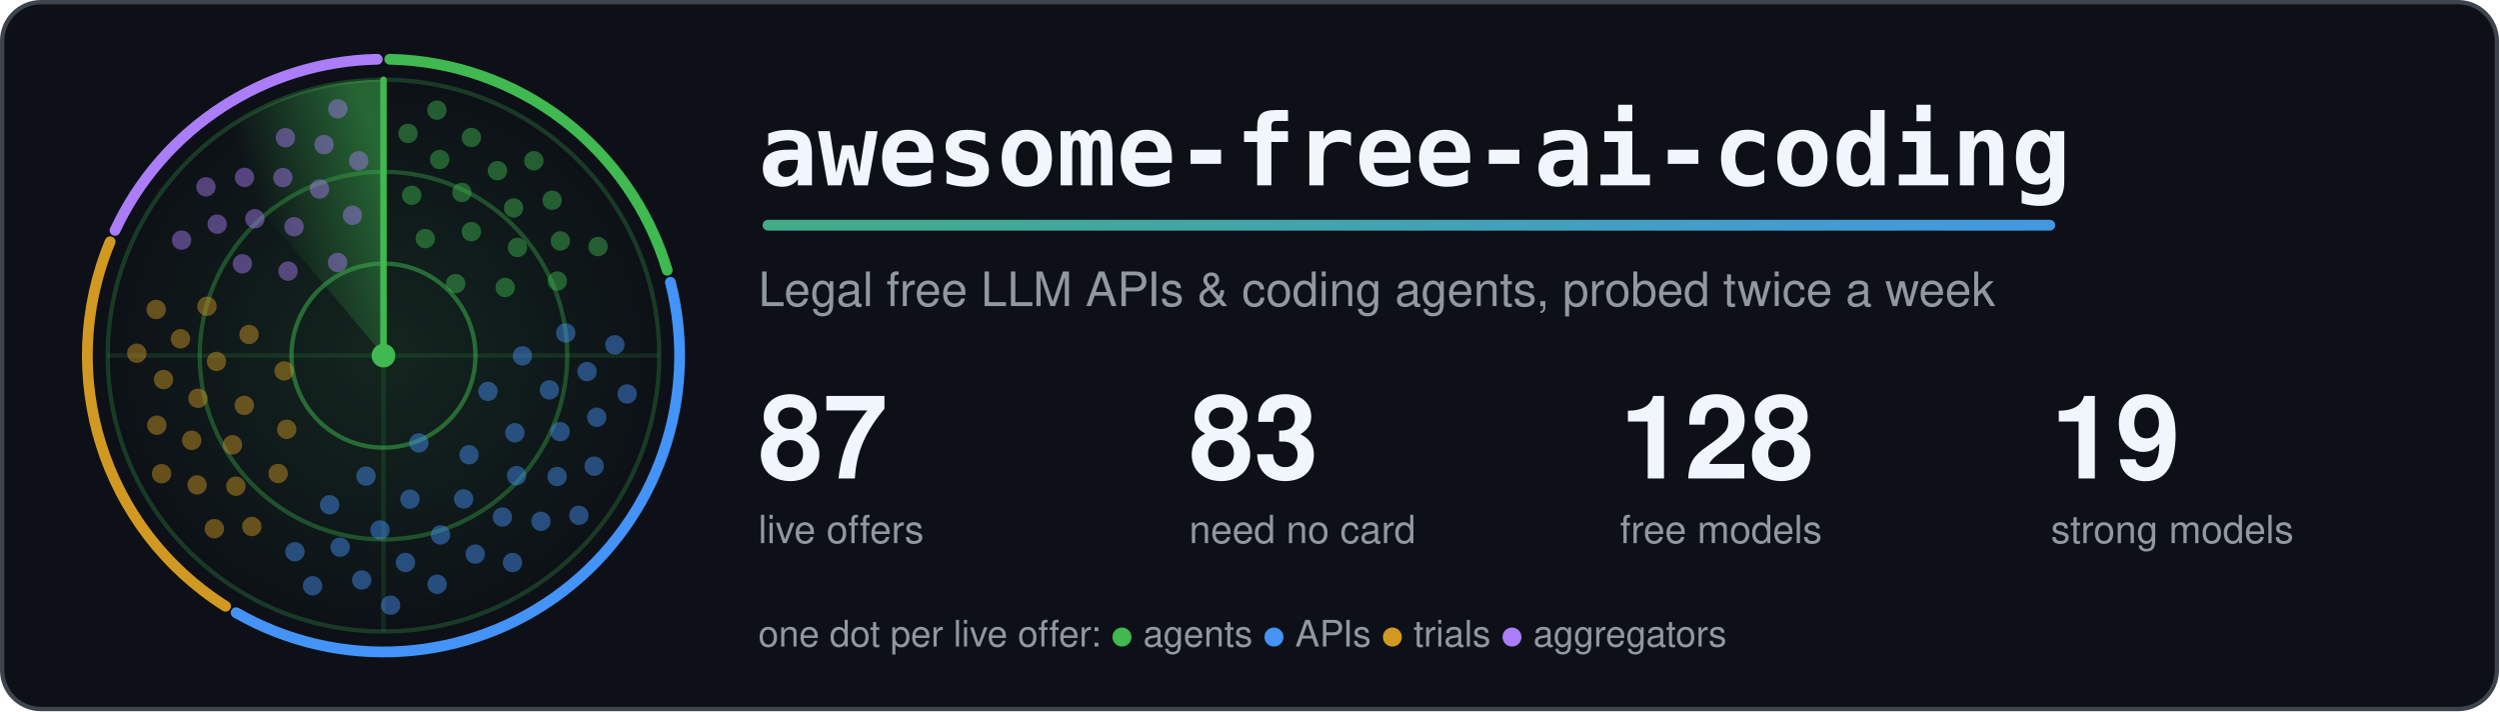
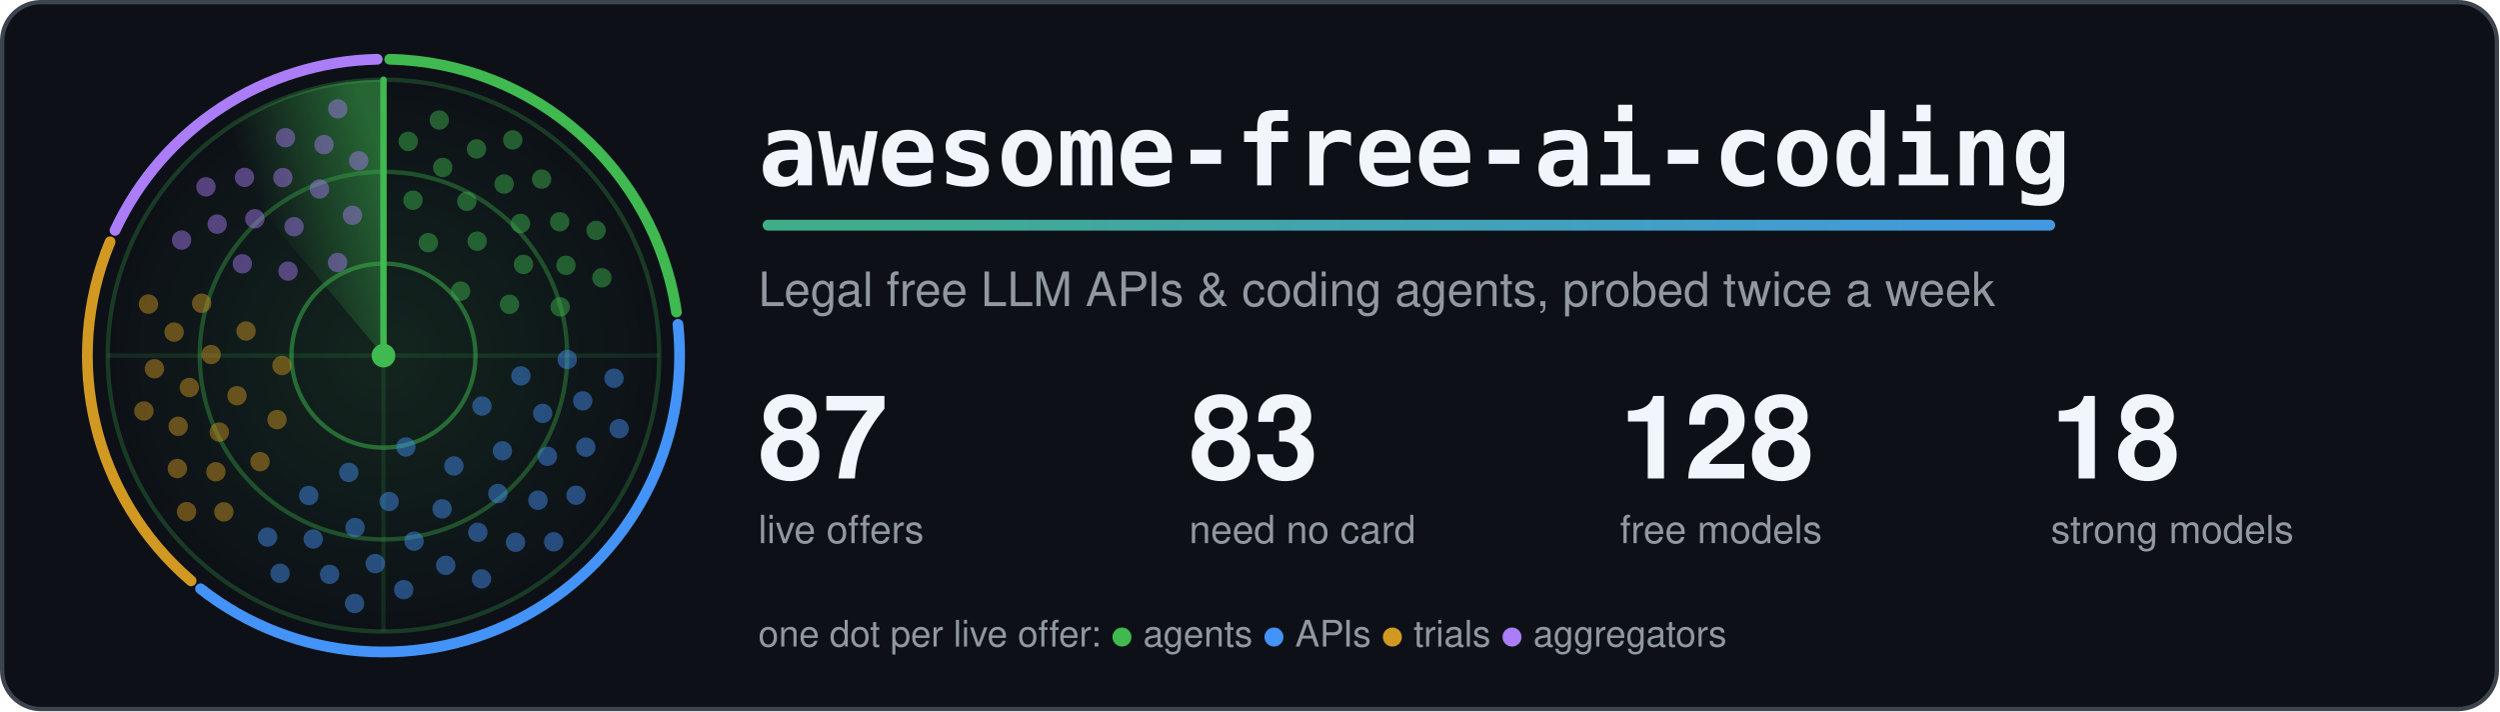
<svg xmlns="http://www.w3.org/2000/svg" width="1160" height="330" viewBox="0 0 1160 330" role="img" aria-labelledby="title">
  <style>.card{fill:#0d1117;stroke:#3d444d}.t{fill:#f0f6fc}.m{fill:#9198a1}.ring{stroke:#3fb950}.hub{fill:#3fb950}.beam{stroke:#3fb950}.s0,.s1,.g0,.g1{stop-color:#3fb950}.a0{stop-color:#3fb950}.a1{stop-color:#4493f8}.dot.agents,.key.agents{fill:#3fb950}.rim.agents{stroke:#3fb950}.dot.apis,.key.apis{fill:#4493f8}.rim.apis{stroke:#4493f8}.dot.trials,.key.trials{fill:#d29922}.rim.trials{stroke:#d29922}.dot.aggregators,.key.aggregators{fill:#ab7df8}.rim.aggregators{stroke:#ab7df8}.rim{fill:none}.s0{stop-opacity:.5}.s1,.g1{stop-opacity:0}.g0{stop-opacity:.12}.dot{opacity:.45;animation:ping 6s linear infinite}@keyframes ping{0%,4%{opacity:1}55%,100%{opacity:.45}}.turning{animation:turn 6s linear infinite}@keyframes turn{to{transform:rotate(360deg)}}@media (prefers-reduced-motion: reduce) {.dot { animation: none; opacity: 1 } .turning { animation: none }}</style>
  <defs>
    <linearGradient id="accent" gradientUnits="userSpaceOnUse" x1="0" y1="0" x2="1100" y2="0">
      <stop class="a0" offset="0" />
      <stop class="a1" offset="1" />
    </linearGradient>
  </defs>
  <rect class="card" x="1" y="1" width="1158" height="328" rx="18" stroke-width="2" />
  <defs>
    <radialGradient id="glow">
      <stop class="g0" offset="0" />
      <stop class="g1" offset="1" />
    </radialGradient>
  </defs>
  <circle cx="178.0" cy="165.0" r="128.0" fill="url(#glow)" />
  <circle class="ring" cx="178.0" cy="165.0" r="42.7" fill="none" stroke-width="2" stroke-opacity=".5" />
  <circle class="ring" cx="178.0" cy="165.0" r="85.3" fill="none" stroke-width="2" stroke-opacity=".35" />
  <circle class="ring" cx="178.0" cy="165.0" r="128.0" fill="none" stroke-width="2" stroke-opacity=".25" />
  <path class="ring" d="M50.0 165.0H306.0M178.0 37.0V293.0" stroke-width="2" stroke-opacity=".15" />
-   <path class="rim agents" d="M180.9 27.5A137.5 137.5 0 0 1 309.7 125.4" stroke-width="5" stroke-linecap="round" />
-   <path class="rim apis" d="M311.2 131.0A137.5 137.5 0 0 1 109.6 284.3" stroke-width="5" stroke-linecap="round" />
-   <path class="rim trials" d="M104.7 281.3A137.5 137.5 0 0 1 51.1 112.2" stroke-width="5" stroke-linecap="round" />
+   <path class="rim agents" d="M180.9 27.5A137.5 137.5 0 0 1 314.0 144.8" stroke-width="5" stroke-linecap="round" />
+   <path class="rim apis" d="M314.7 150.5A137.5 137.5 0 0 1 93.1 273.2" stroke-width="5" stroke-linecap="round" />
+   <path class="rim trials" d="M88.7 269.5A137.5 137.5 0 0 1 51.1 112.2" stroke-width="5" stroke-linecap="round" />
  <path class="rim aggregators" d="M53.4 106.9A137.5 137.5 0 0 1 175.1 27.5" stroke-width="5" stroke-linecap="round" />
  <defs>
    <linearGradient id="sweep" gradientUnits="userSpaceOnUse" x1="178.0" y1="75.4" x2="120.4" y2="96.4">
      <stop class="s0" offset="0" />
      <stop class="s1" offset="1" />
    </linearGradient>
  </defs>
  <g class="turning" style="transform-origin:178.0px 165.0px">
    <path fill="url(#sweep)" d="M178.0 165.0L95.7 66.9A128.0 128.0 0 0 1 178.0 37.0Z" />
    <line class="beam" x1="178.0" y1="165.0" x2="178.0" y2="37.0" stroke-width="3" stroke-linecap="round" />
  </g>
-   <circle class="dot agents" cx="211.5" cy="131.6" r="4.5" style="animation-delay:0.75s" />
-   <circle class="dot agents" cx="197.4" cy="110.7" r="4.5" style="animation-delay:0.33s" />
-   <circle class="dot agents" cx="234.5" cy="133.4" r="4.5" style="animation-delay:1.01s" />
-   <circle class="dot agents" cx="218.8" cy="107.5" r="4.5" style="animation-delay:0.59s" />
-   <circle class="dot agents" cx="191.1" cy="90.6" r="4.5" style="animation-delay:0.17s" />
-   <circle class="dot agents" cx="240.2" cy="114.8" r="4.5" style="animation-delay:0.85s" />
-   <circle class="dot agents" cx="214.4" cy="89.3" r="4.5" style="animation-delay:0.43s" />
-   <circle class="dot agents" cx="258.7" cy="130.4" r="4.5" style="animation-delay:1.11s" />
-   <circle class="dot agents" cx="238.4" cy="96.5" r="4.5" style="animation-delay:0.69s" />
-   <circle class="dot agents" cx="204.1" cy="74.0" r="4.5" style="animation-delay:0.27s" />
-   <circle class="dot agents" cx="260.1" cy="111.8" r="4.5" style="animation-delay:0.95s" />
-   <circle class="dot agents" cx="230.9" cy="79.2" r="4.5" style="animation-delay:0.53s" />
-   <circle class="dot agents" cx="189.4" cy="61.9" r="4.5" style="animation-delay:0.10s" />
-   <circle class="dot agents" cx="256.3" cy="92.9" r="4.5" style="animation-delay:0.79s" />
-   <circle class="dot agents" cx="218.8" cy="63.8" r="4.5" style="animation-delay:0.37s" />
-   <circle class="dot agents" cx="277.6" cy="114.4" r="4.5" style="animation-delay:1.05s" />
-   <circle class="dot agents" cx="247.8" cy="74.6" r="4.5" style="animation-delay:0.63s" />
-   <circle class="dot agents" cx="202.8" cy="51.1" r="4.5" style="animation-delay:0.20s" />
-   <circle class="dot apis" cx="194.4" cy="205.5" r="4.5" style="animation-delay:2.63s" />
-   <circle class="dot apis" cx="226.5" cy="181.6" r="4.5" style="animation-delay:1.81s" />
-   <circle class="dot apis" cx="169.9" cy="220.9" r="4.5" style="animation-delay:3.14s" />
-   <circle class="dot apis" cx="217.7" cy="211.0" r="4.5" style="animation-delay:2.32s" />
-   <circle class="dot apis" cx="242.5" cy="165.1" r="4.5" style="animation-delay:1.50s" />
-   <circle class="dot apis" cx="190.3" cy="231.6" r="4.5" style="animation-delay:2.83s" />
-   <circle class="dot apis" cx="239.0" cy="200.8" r="4.5" style="animation-delay:2.01s" />
-   <circle class="dot apis" cx="153.0" cy="234.2" r="4.5" style="animation-delay:3.33s" />
-   <circle class="dot apis" cx="215.2" cy="231.5" r="4.5" style="animation-delay:2.51s" />
-   <circle class="dot apis" cx="255.0" cy="180.9" r="4.5" style="animation-delay:1.69s" />
-   <circle class="dot apis" cx="176.4" cy="245.9" r="4.5" style="animation-delay:3.02s" />
-   <circle class="dot apis" cx="239.8" cy="220.7" r="4.5" style="animation-delay:2.20s" />
-   <circle class="dot apis" cx="262.6" cy="154.5" r="4.5" style="animation-delay:1.38s" />
-   <circle class="dot apis" cx="204.5" cy="248.2" r="4.5" style="animation-delay:2.71s" />
-   <circle class="dot apis" cx="260.0" cy="200.3" r="4.5" style="animation-delay:1.89s" />
-   <circle class="dot apis" cx="157.9" cy="253.9" r="4.5" style="animation-delay:3.21s" />
-   <circle class="dot apis" cx="233.2" cy="239.9" r="4.5" style="animation-delay:2.39s" />
-   <circle class="dot apis" cx="272.5" cy="172.4" r="4.5" style="animation-delay:1.58s" />
-   <circle class="dot apis" cx="188.2" cy="261.0" r="4.5" style="animation-delay:2.90s" />
-   <circle class="dot apis" cx="258.6" cy="221.1" r="4.5" style="animation-delay:2.08s" />
-   <circle class="dot apis" cx="136.9" cy="256.0" r="4.5" style="animation-delay:3.40s" />
-   <circle class="dot apis" cx="220.6" cy="257.1" r="4.5" style="animation-delay:2.59s" />
-   <circle class="dot apis" cx="277.0" cy="193.6" r="4.5" style="animation-delay:1.77s" />
-   <circle class="dot apis" cx="167.9" cy="269.1" r="4.5" style="animation-delay:3.09s" />
-   <circle class="dot apis" cx="251.1" cy="241.9" r="4.5" style="animation-delay:2.27s" />
-   <circle class="dot apis" cx="285.4" cy="160.0" r="4.5" style="animation-delay:1.46s" />
-   <circle class="dot apis" cx="202.9" cy="271.1" r="4.5" style="animation-delay:2.78s" />
-   <circle class="dot apis" cx="275.8" cy="216.3" r="4.5" style="animation-delay:1.96s" />
-   <circle class="dot apis" cx="145.1" cy="271.8" r="4.5" style="animation-delay:3.29s" />
-   <circle class="dot apis" cx="237.9" cy="261.0" r="4.5" style="animation-delay:2.47s" />
-   <circle class="dot apis" cx="291.1" cy="182.8" r="4.5" style="animation-delay:1.65s" />
-   <circle class="dot apis" cx="181.3" cy="280.8" r="4.5" style="animation-delay:2.97s" />
-   <circle class="dot apis" cx="268.7" cy="239.1" r="4.5" style="animation-delay:2.15s" />
-   <circle class="dot trials" cx="131.9" cy="172.1" r="4.5" style="animation-delay:4.35s" />
-   <circle class="dot trials" cx="133.1" cy="199.2" r="4.5" style="animation-delay:3.88s" />
-   <circle class="dot trials" cx="115.6" cy="155.2" r="4.5" style="animation-delay:4.65s" />
-   <circle class="dot trials" cx="113.4" cy="188.1" r="4.5" style="animation-delay:4.17s" />
-   <circle class="dot trials" cx="129.1" cy="219.7" r="4.5" style="animation-delay:3.70s" />
-   <circle class="dot trials" cx="100.5" cy="167.7" r="4.5" style="animation-delay:4.47s" />
-   <circle class="dot trials" cx="107.9" cy="206.4" r="4.5" style="animation-delay:3.99s" />
-   <circle class="dot trials" cx="96.1" cy="142.1" r="4.5" style="animation-delay:4.76s" />
-   <circle class="dot trials" cx="91.9" cy="184.8" r="4.5" style="animation-delay:4.28s" />
-   <circle class="dot trials" cx="109.5" cy="225.6" r="4.5" style="animation-delay:3.81s" />
-   <circle class="dot trials" cx="83.8" cy="157.2" r="4.5" style="animation-delay:4.58s" />
-   <circle class="dot trials" cx="89.0" cy="204.3" r="4.5" style="animation-delay:4.10s" />
-   <circle class="dot trials" cx="116.9" cy="244.3" r="4.5" style="animation-delay:3.63s" />
-   <circle class="dot trials" cx="75.9" cy="176.1" r="4.5" style="animation-delay:4.40s" />
-   <circle class="dot trials" cx="91.5" cy="225.0" r="4.5" style="animation-delay:3.92s" />
-   <circle class="dot trials" cx="72.5" cy="143.6" r="4.5" style="animation-delay:4.69s" />
-   <circle class="dot trials" cx="72.8" cy="197.3" r="4.5" style="animation-delay:4.22s" />
-   <circle class="dot trials" cx="99.5" cy="245.3" r="4.5" style="animation-delay:3.74s" />
-   <circle class="dot trials" cx="63.5" cy="163.9" r="4.5" style="animation-delay:4.51s" />
-   <circle class="dot trials" cx="75.0" cy="219.8" r="4.5" style="animation-delay:4.03s" />
+   <circle class="dot agents" cx="213.8" cy="135.1" r="4.5" style="animation-delay:0.84s" />
+   <circle class="dot agents" cx="198.8" cy="112.6" r="4.5" style="animation-delay:0.36s" />
+   <circle class="dot agents" cx="236.5" cy="141.2" r="4.5" style="animation-delay:1.13s" />
+   <circle class="dot agents" cx="221.5" cy="111.9" r="4.5" style="animation-delay:0.65s" />
+   <circle class="dot agents" cx="191.7" cy="92.9" r="4.5" style="animation-delay:0.18s" />
+   <circle class="dot agents" cx="243.0" cy="122.7" r="4.5" style="animation-delay:0.95s" />
+   <circle class="dot agents" cx="216.7" cy="93.4" r="4.5" style="animation-delay:0.47s" />
+   <circle class="dot agents" cx="260.0" cy="142.4" r="4.5" style="animation-delay:1.24s" />
+   <circle class="dot agents" cx="241.6" cy="103.7" r="4.5" style="animation-delay:0.77s" />
+   <circle class="dot agents" cx="205.5" cy="77.7" r="4.5" style="animation-delay:0.29s" />
+   <circle class="dot agents" cx="262.7" cy="123.1" r="4.5" style="animation-delay:1.06s" />
+   <circle class="dot agents" cx="234.0" cy="85.4" r="4.5" style="animation-delay:0.59s" />
+   <circle class="dot agents" cx="189.5" cy="65.6" r="4.5" style="animation-delay:0.11s" />
+   <circle class="dot agents" cx="259.8" cy="102.9" r="4.5" style="animation-delay:0.88s" />
+   <circle class="dot agents" cx="221.2" cy="69.1" r="4.5" style="animation-delay:0.40s" />
+   <circle class="dot agents" cx="279.4" cy="128.9" r="4.5" style="animation-delay:1.17s" />
+   <circle class="dot agents" cx="251.4" cy="83.1" r="4.5" style="animation-delay:0.70s" />
+   <circle class="dot agents" cx="203.9" cy="55.7" r="4.5" style="animation-delay:0.22s" />
+   <circle class="dot agents" cx="276.7" cy="106.9" r="4.5" style="animation-delay:0.99s" />
+   <circle class="dot agents" cx="238.0" cy="64.9" r="4.5" style="animation-delay:0.52s" />
+   <circle class="dot apis" cx="188.4" cy="207.4" r="4.5" style="animation-delay:2.77s" />
+   <circle class="dot apis" cx="223.7" cy="188.4" r="4.5" style="animation-delay:1.95s" />
+   <circle class="dot apis" cx="161.9" cy="219.2" r="4.5" style="animation-delay:3.28s" />
+   <circle class="dot apis" cx="210.7" cy="216.2" r="4.5" style="animation-delay:2.46s" />
+   <circle class="dot apis" cx="241.8" cy="174.4" r="4.5" style="animation-delay:1.64s" />
+   <circle class="dot apis" cx="180.6" cy="232.7" r="4.5" style="animation-delay:2.96s" />
+   <circle class="dot apis" cx="233.2" cy="209.2" r="4.5" style="animation-delay:2.14s" />
+   <circle class="dot apis" cx="143.3" cy="229.9" r="4.5" style="animation-delay:3.47s" />
+   <circle class="dot apis" cx="205.2" cy="236.1" r="4.5" style="animation-delay:2.65s" />
+   <circle class="dot apis" cx="251.9" cy="191.8" r="4.5" style="animation-delay:1.83s" />
+   <circle class="dot apis" cx="164.8" cy="244.8" r="4.5" style="animation-delay:3.16s" />
+   <circle class="dot apis" cx="231.1" cy="229.0" r="4.5" style="animation-delay:2.34s" />
+   <circle class="dot apis" cx="263.3" cy="166.8" r="4.5" style="animation-delay:1.52s" />
+   <circle class="dot apis" cx="192.2" cy="251.1" r="4.5" style="animation-delay:2.84s" />
+   <circle class="dot apis" cx="254.1" cy="211.7" r="4.5" style="animation-delay:2.03s" />
+   <circle class="dot apis" cx="145.4" cy="250.1" r="4.5" style="animation-delay:3.35s" />
+   <circle class="dot apis" cx="221.8" cy="247.0" r="4.5" style="animation-delay:2.53s" />
+   <circle class="dot apis" cx="270.5" cy="186.0" r="4.5" style="animation-delay:1.71s" />
+   <circle class="dot apis" cx="174.2" cy="261.5" r="4.5" style="animation-delay:3.04s" />
+   <circle class="dot apis" cx="249.7" cy="232.1" r="4.5" style="animation-delay:2.22s" />
+   <circle class="dot apis" cx="124.2" cy="249.2" r="4.5" style="animation-delay:3.54s" />
+   <circle class="dot apis" cx="206.9" cy="262.3" r="4.5" style="animation-delay:2.72s" />
+   <circle class="dot apis" cx="271.9" cy="207.5" r="4.5" style="animation-delay:1.91s" />
+   <circle class="dot apis" cx="153.0" cy="266.5" r="4.5" style="animation-delay:3.23s" />
+   <circle class="dot apis" cx="239.3" cy="251.6" r="4.5" style="animation-delay:2.41s" />
+   <circle class="dot apis" cx="285.0" cy="175.5" r="4.5" style="animation-delay:1.59s" />
+   <circle class="dot apis" cx="187.4" cy="273.6" r="4.5" style="animation-delay:2.92s" />
+   <circle class="dot apis" cx="267.4" cy="229.8" r="4.5" style="animation-delay:2.10s" />
+   <circle class="dot apis" cx="130.0" cy="266.0" r="4.5" style="animation-delay:3.42s" />
+   <circle class="dot apis" cx="223.5" cy="268.6" r="4.5" style="animation-delay:2.61s" />
+   <circle class="dot apis" cx="287.4" cy="198.9" r="4.5" style="animation-delay:1.79s" />
+   <circle class="dot apis" cx="164.6" cy="280.0" r="4.5" style="animation-delay:3.11s" />
+   <circle class="dot apis" cx="257.0" cy="251.4" r="4.5" style="animation-delay:2.29s" />
+   <circle class="dot trials" cx="130.9" cy="169.6" r="4.5" style="animation-delay:4.41s" />
+   <circle class="dot trials" cx="128.6" cy="194.7" r="4.5" style="animation-delay:3.98s" />
+   <circle class="dot trials" cx="114.2" cy="153.6" r="4.5" style="animation-delay:4.67s" />
+   <circle class="dot trials" cx="110.0" cy="183.6" r="4.5" style="animation-delay:4.24s" />
+   <circle class="dot trials" cx="120.7" cy="214.2" r="4.5" style="animation-delay:3.82s" />
+   <circle class="dot trials" cx="98.0" cy="164.5" r="4.5" style="animation-delay:4.51s" />
+   <circle class="dot trials" cx="101.8" cy="200.5" r="4.5" style="animation-delay:4.08s" />
+   <circle class="dot trials" cx="93.6" cy="140.7" r="4.5" style="animation-delay:4.77s" />
+   <circle class="dot trials" cx="87.9" cy="179.8" r="4.5" style="animation-delay:4.34s" />
+   <circle class="dot trials" cx="100.2" cy="218.9" r="4.5" style="animation-delay:3.92s" />
+   <circle class="dot trials" cx="80.8" cy="154.1" r="4.5" style="animation-delay:4.61s" />
+   <circle class="dot trials" cx="82.7" cy="197.8" r="4.5" style="animation-delay:4.18s" />
+   <circle class="dot trials" cx="103.9" cy="237.5" r="4.5" style="animation-delay:3.76s" />
+   <circle class="dot trials" cx="71.7" cy="171.1" r="4.5" style="animation-delay:4.44s" />
+   <circle class="dot trials" cx="82.3" cy="217.4" r="4.5" style="animation-delay:4.02s" />
+   <circle class="dot trials" cx="68.9" cy="141.1" r="4.5" style="animation-delay:4.71s" />
+   <circle class="dot trials" cx="66.8" cy="190.7" r="4.5" style="animation-delay:4.28s" />
+   <circle class="dot trials" cx="86.6" cy="237.4" r="4.5" style="animation-delay:3.86s" />
  <circle class="dot aggregators" cx="156.7" cy="121.8" r="4.5" style="animation-delay:5.56s" />
  <circle class="dot aggregators" cx="133.7" cy="125.8" r="4.5" style="animation-delay:5.19s" />
  <circle class="dot aggregators" cx="163.6" cy="99.9" r="4.5" style="animation-delay:5.79s" />
  <circle class="dot aggregators" cx="136.5" cy="105.2" r="4.5" style="animation-delay:5.42s" />
  <circle class="dot aggregators" cx="112.5" cy="122.4" r="4.5" style="animation-delay:5.05s" />
  <circle class="dot aggregators" cx="148.3" cy="87.7" r="4.5" style="animation-delay:5.65s" />
  <circle class="dot aggregators" cx="118.3" cy="101.5" r="4.5" style="animation-delay:5.28s" />
  <circle class="dot aggregators" cx="166.5" cy="74.6" r="4.5" style="animation-delay:5.88s" />
  <circle class="dot aggregators" cx="131.3" cy="82.4" r="4.5" style="animation-delay:5.51s" />
  <circle class="dot aggregators" cx="100.8" cy="104.0" r="4.5" style="animation-delay:5.14s" />
  <circle class="dot aggregators" cx="150.4" cy="67.1" r="4.5" style="animation-delay:5.74s" />
  <circle class="dot aggregators" cx="113.5" cy="82.3" r="4.5" style="animation-delay:5.37s" />
  <circle class="dot aggregators" cx="84.3" cy="111.4" r="4.5" style="animation-delay:5.00s" />
  <circle class="dot aggregators" cx="132.5" cy="63.9" r="4.5" style="animation-delay:5.60s" />
  <circle class="dot aggregators" cx="95.6" cy="86.7" r="4.5" style="animation-delay:5.23s" />
  <circle class="dot aggregators" cx="156.8" cy="50.5" r="4.5" style="animation-delay:5.83s" />
  <circle class="hub" cx="178.0" cy="165.0" r="5.5" />
  <text class="t" x="352" y="86" font-family="ui-monospace, SFMono-Regular, Menlo, Consolas, monospace" font-size="46" font-weight="700">awesome-free-ai-coding</text>
  <rect x="354" y="102" width="600" height="5" rx="2.5" fill="url(#accent)" />
  <text class="m" x="352" y="142" font-family="-apple-system, BlinkMacSystemFont, 'Segoe UI', Helvetica, Arial, sans-serif" font-size="22">Legal free LLM APIs &amp; coding agents, probed twice a week</text>
  <text class="t" x="352" y="222" font-family="-apple-system, BlinkMacSystemFont, 'Segoe UI', Helvetica, Arial, sans-serif" font-size="54" font-weight="700">87</text>
  <text class="m" x="352" y="252" font-family="-apple-system, BlinkMacSystemFont, 'Segoe UI', Helvetica, Arial, sans-serif" font-size="18">live offers</text>
  <text class="t" x="552" y="222" font-family="-apple-system, BlinkMacSystemFont, 'Segoe UI', Helvetica, Arial, sans-serif" font-size="54" font-weight="700">83</text>
  <text class="m" x="552" y="252" font-family="-apple-system, BlinkMacSystemFont, 'Segoe UI', Helvetica, Arial, sans-serif" font-size="18">need no card</text>
  <text class="t" x="752" y="222" font-family="-apple-system, BlinkMacSystemFont, 'Segoe UI', Helvetica, Arial, sans-serif" font-size="54" font-weight="700">128</text>
  <text class="m" x="752" y="252" font-family="-apple-system, BlinkMacSystemFont, 'Segoe UI', Helvetica, Arial, sans-serif" font-size="18">free models</text>
-   <text class="t" x="952" y="222" font-family="-apple-system, BlinkMacSystemFont, 'Segoe UI', Helvetica, Arial, sans-serif" font-size="54" font-weight="700">19</text>
+   <text class="t" x="952" y="222" font-family="-apple-system, BlinkMacSystemFont, 'Segoe UI', Helvetica, Arial, sans-serif" font-size="54" font-weight="700">18</text>
  <text class="m" x="952" y="252" font-family="-apple-system, BlinkMacSystemFont, 'Segoe UI', Helvetica, Arial, sans-serif" font-size="18">strong models</text>
  <text class="m" x="352" y="300" font-family="-apple-system, BlinkMacSystemFont, 'Segoe UI', Helvetica, Arial, sans-serif" font-size="17">one dot per live offer: <tspan class="key agents">●</tspan> agents <tspan class="key apis">●</tspan> APIs <tspan class="key trials">●</tspan> trials <tspan class="key aggregators">●</tspan> aggregators</text>
</svg>
